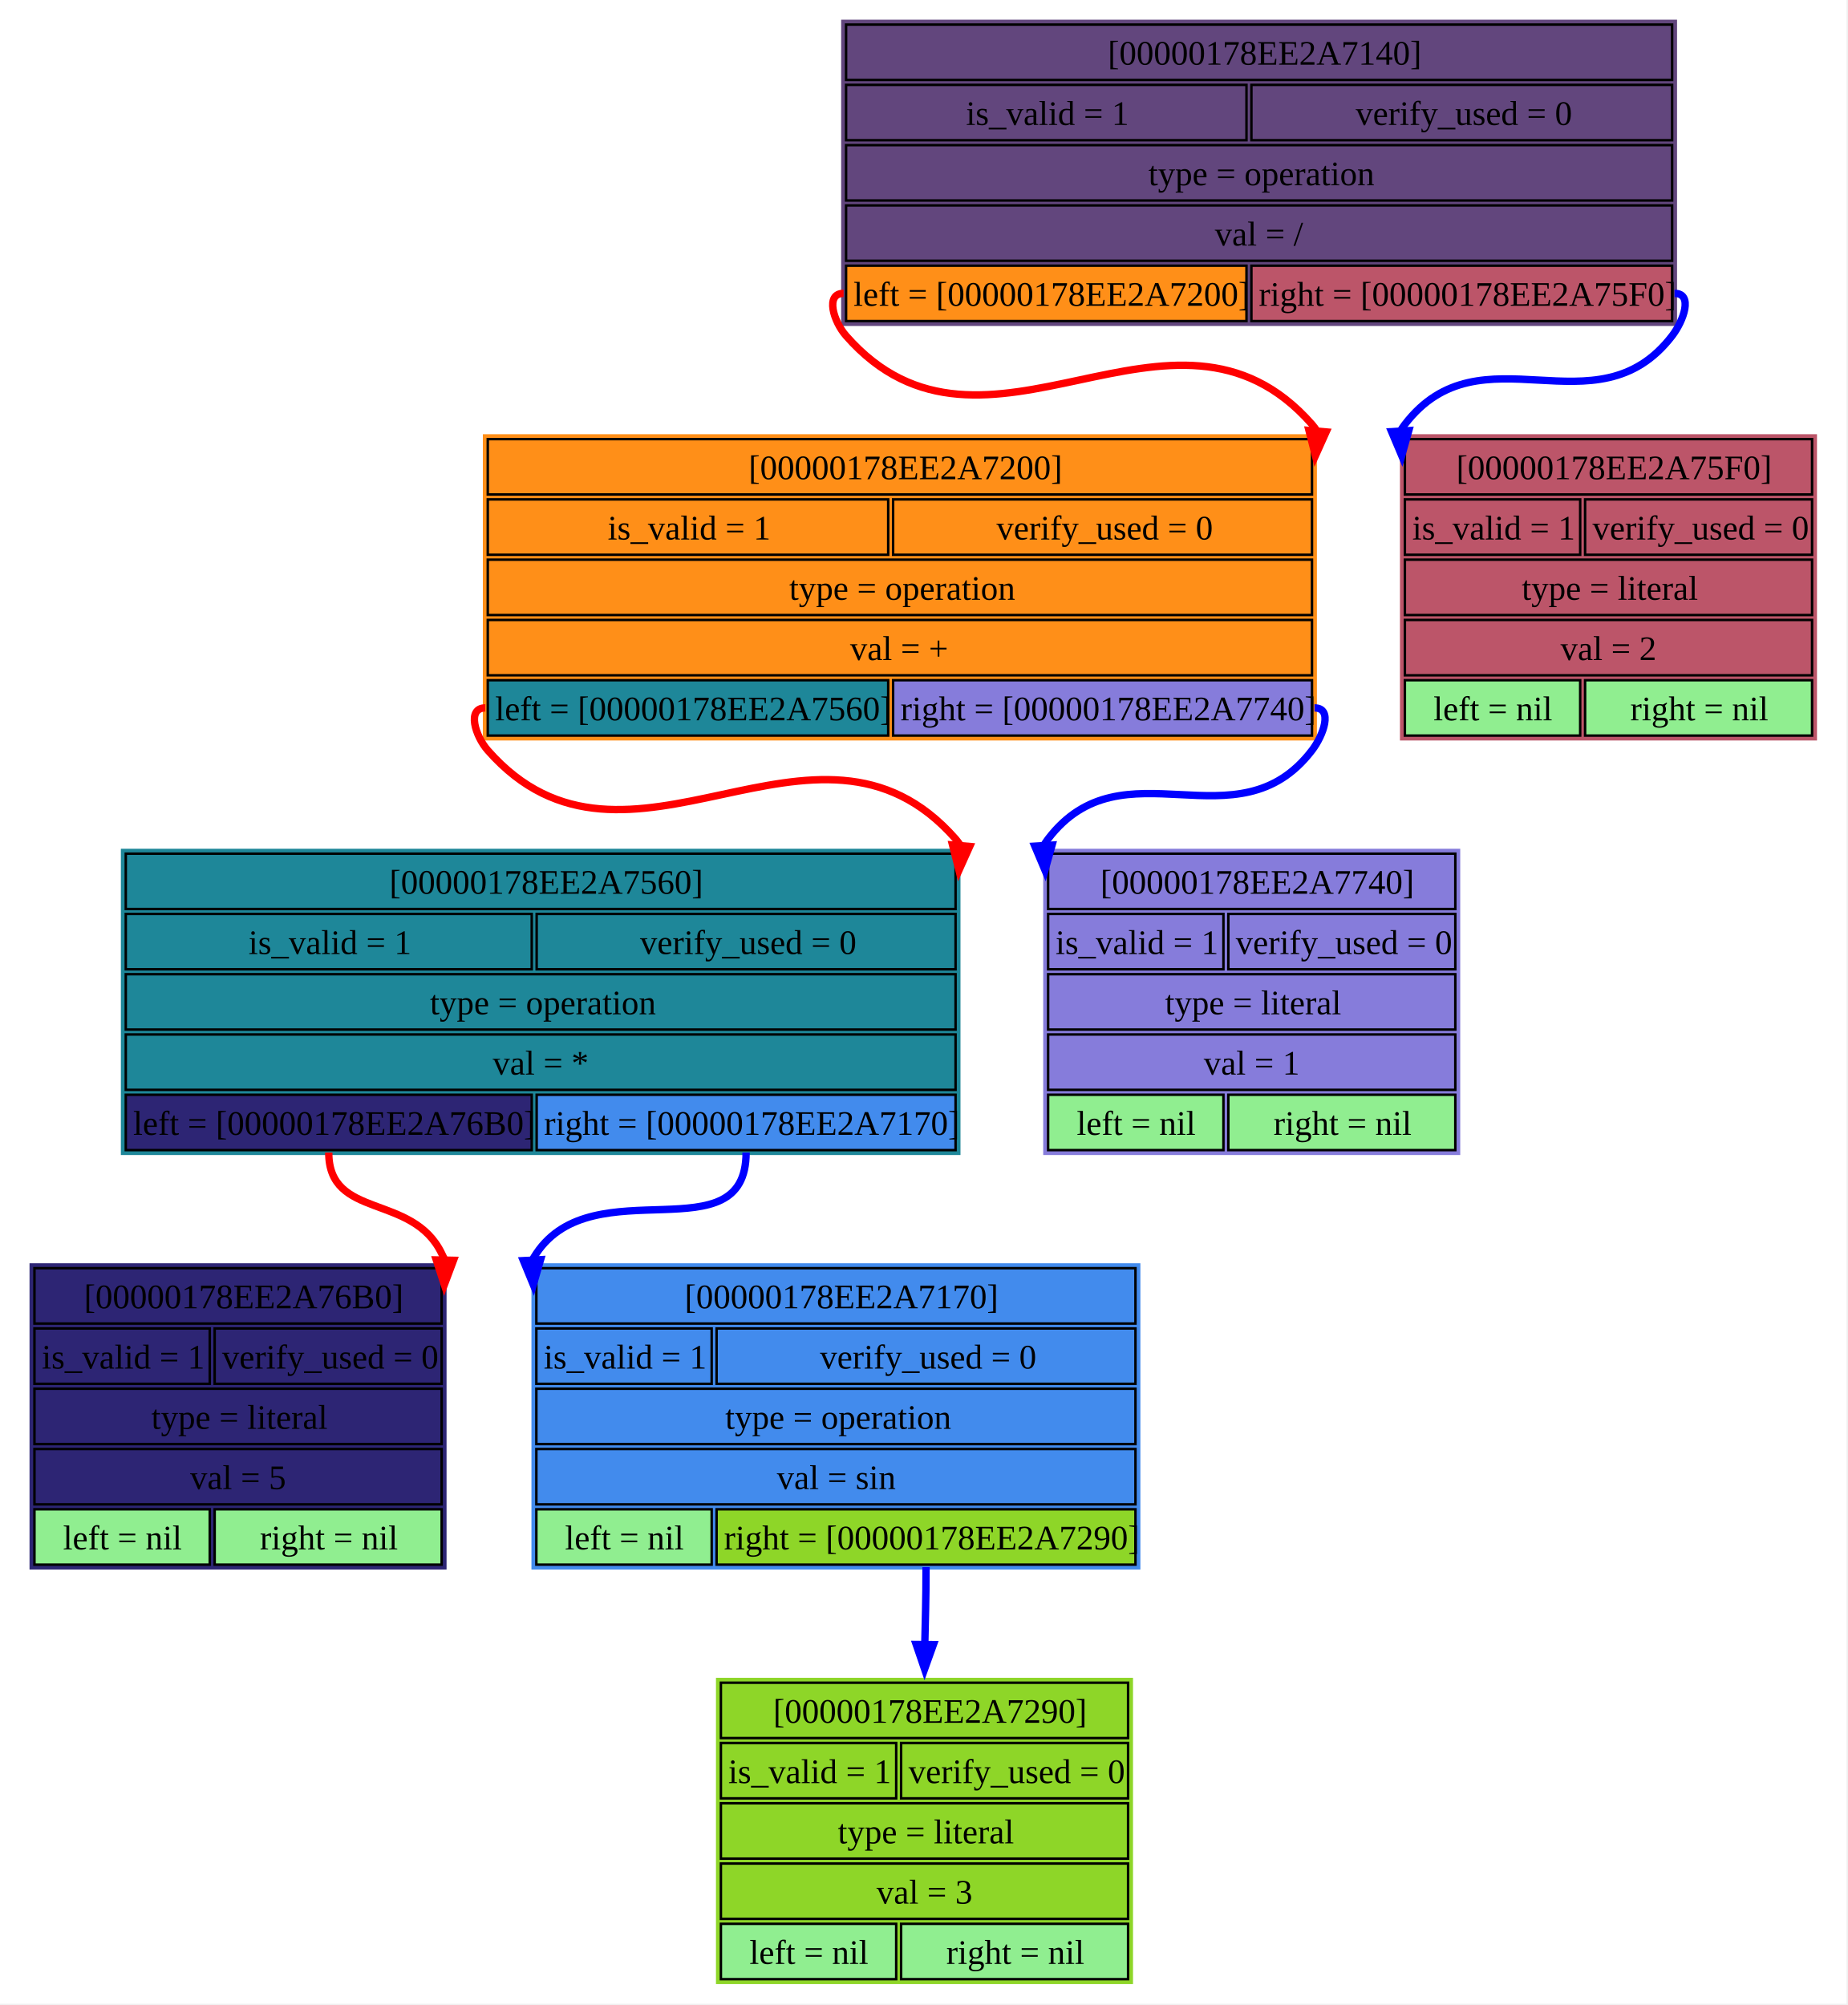
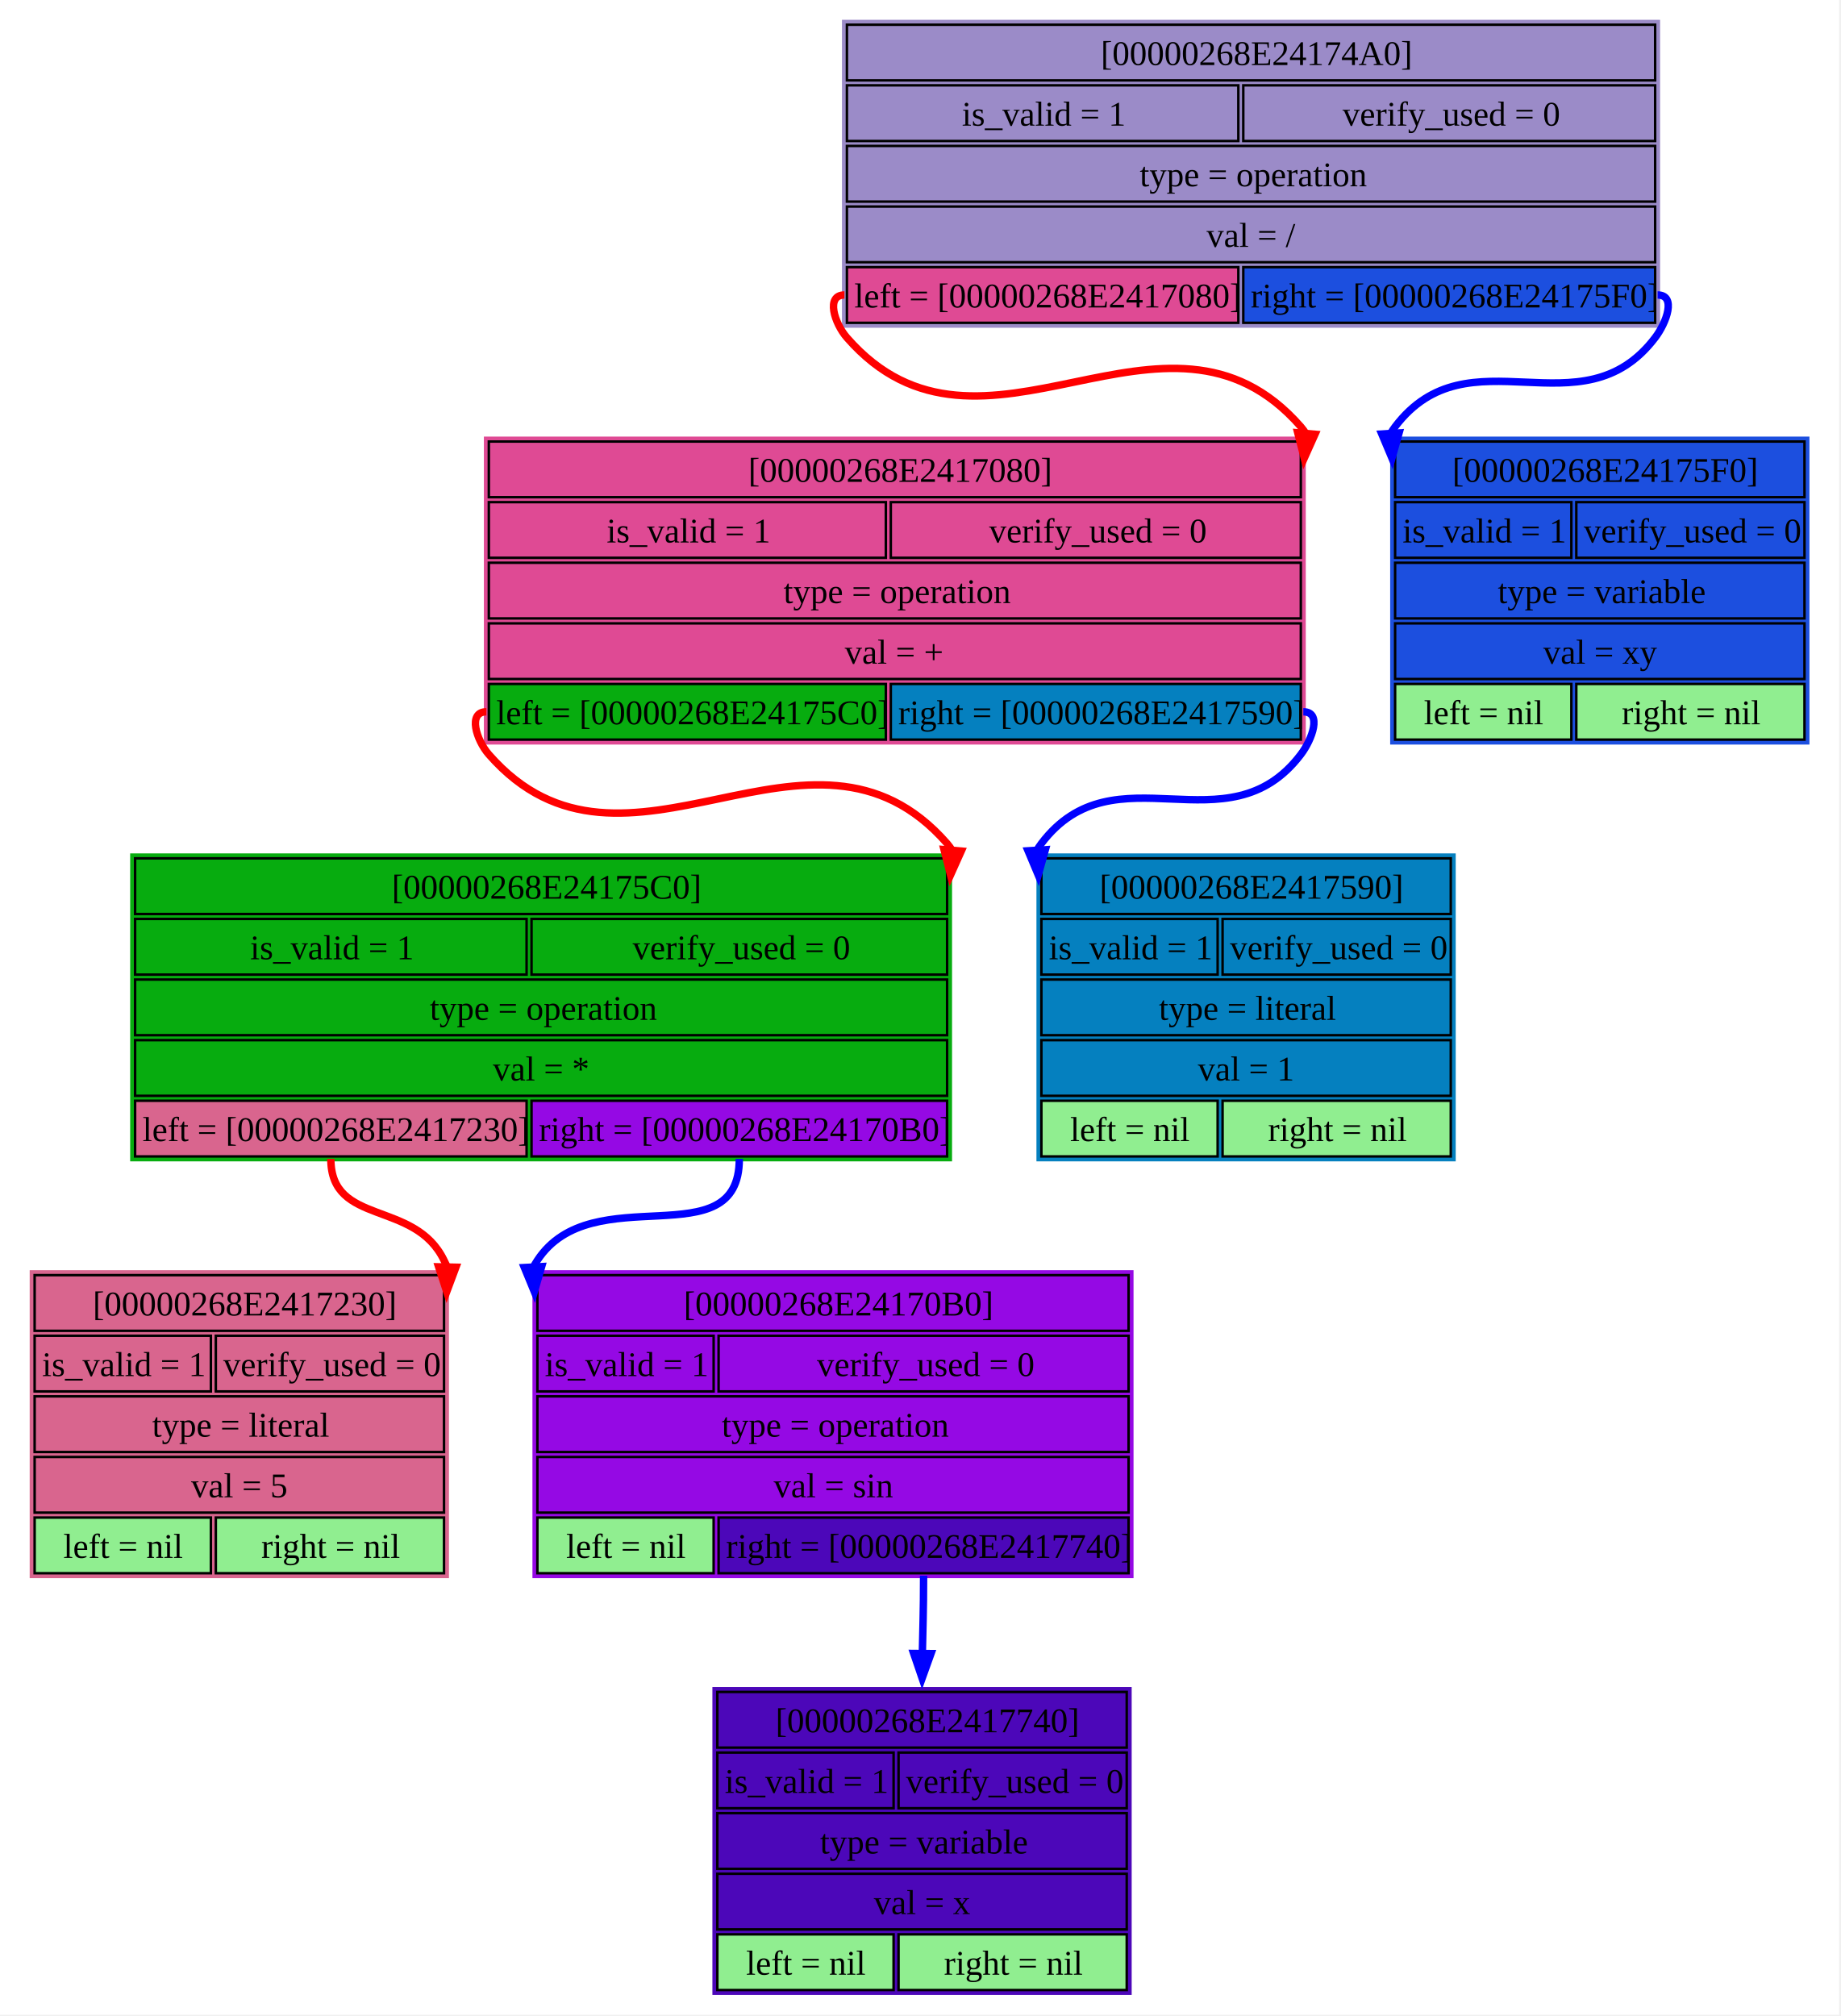
- <svg xmlns="http://www.w3.org/2000/svg" width="751pt" height="815pt" viewBox="0.00 0.00 751.00 815.00">
+ <svg xmlns="http://www.w3.org/2000/svg" width="744pt" height="815pt" viewBox="0.00 0.00 744.00 815.00">
  <g id="graph0" class="graph" transform="scale(1 1) rotate(0) translate(4 810.5)">
-     <polygon fill="white" stroke="none" points="-4,4 -4,-810.5 746.5,-810.5 746.5,4 -4,4" />
+     <polygon fill="white" stroke="none" points="-4,4 -4,-810.5 739.5,-810.5 739.5,4 -4,4" />
    <g id="node1" class="node">
-       <polygon fill="#62467d" stroke="none" points="337.88,-678 337.88,-802.5 677.62,-802.5 677.62,-678 337.88,-678" />
-       <polygon fill="none" stroke="black" points="339.88,-778 339.88,-800.5 675.62,-800.5 675.62,-778 339.88,-778" />
-       <text xml:space="preserve" text-anchor="start" x="446.25" y="-784.2" font-family="Times New Roman,serif" font-size="14.00">[00000178EE2A7140]</text>
-       <polygon fill="none" stroke="black" points="339.88,-753.5 339.88,-776 502.62,-776 502.62,-753.5 339.88,-753.5" />
-       <text xml:space="preserve" text-anchor="start" x="388.62" y="-759.7" font-family="Times New Roman,serif" font-size="14.00">is_valid = 1</text>
-       <polygon fill="none" stroke="black" points="504.62,-753.5 504.62,-776 675.62,-776 675.62,-753.5 504.62,-753.5" />
-       <text xml:space="preserve" text-anchor="start" x="547" y="-759.7" font-family="Times New Roman,serif" font-size="14.00">verify_used = 0</text>
-       <polygon fill="none" stroke="black" points="339.88,-729 339.88,-751.5 675.62,-751.5 675.62,-729 339.88,-729" />
-       <text xml:space="preserve" text-anchor="start" x="462.75" y="-735.2" font-family="Times New Roman,serif" font-size="14.00">type = operation</text>
-       <polygon fill="none" stroke="black" points="339.88,-704.5 339.88,-727 675.62,-727 675.62,-704.5 339.88,-704.5" />
-       <text xml:space="preserve" text-anchor="start" x="489.75" y="-710.7" font-family="Times New Roman,serif" font-size="14.00">val = /</text>
-       <polygon fill="#ff8f18" stroke="none" points="339.88,-680 339.88,-702.5 502.62,-702.5 502.62,-680 339.88,-680" />
-       <polygon fill="none" stroke="black" points="339.88,-680 339.88,-702.5 502.62,-702.5 502.62,-680 339.88,-680" />
-       <text xml:space="preserve" text-anchor="start" x="342.88" y="-686.2" font-family="Times New Roman,serif" font-size="14.00">left = [00000178EE2A7200]</text>
-       <polygon fill="#bc5569" stroke="none" points="504.62,-680 504.62,-702.5 675.62,-702.5 675.62,-680 504.62,-680" />
-       <polygon fill="none" stroke="black" points="504.62,-680 504.62,-702.5 675.62,-702.5 675.62,-680 504.62,-680" />
-       <text xml:space="preserve" text-anchor="start" x="507.62" y="-686.2" font-family="Times New Roman,serif" font-size="14.00">right = [00000178EE2A75F0]</text>
+       <polygon fill="#9b8bc8" stroke="none" points="336.38,-678 336.38,-802.5 667.12,-802.5 667.12,-678 336.38,-678" />
+       <polygon fill="none" stroke="black" points="338.38,-778 338.38,-800.5 665.12,-800.5 665.12,-778 338.38,-778" />
+       <text xml:space="preserve" text-anchor="start" x="441" y="-784.2" font-family="Times New Roman,serif" font-size="14.00">[00000268E24174A0]</text>
+       <polygon fill="none" stroke="black" points="338.38,-753.5 338.38,-776 496.62,-776 496.62,-753.5 338.38,-753.5" />
+       <text xml:space="preserve" text-anchor="start" x="384.88" y="-759.7" font-family="Times New Roman,serif" font-size="14.00">is_valid = 1</text>
+       <polygon fill="none" stroke="black" points="498.62,-753.5 498.62,-776 665.12,-776 665.12,-753.5 498.62,-753.5" />
+       <text xml:space="preserve" text-anchor="start" x="538.75" y="-759.7" font-family="Times New Roman,serif" font-size="14.00">verify_used = 0</text>
+       <polygon fill="none" stroke="black" points="338.38,-729 338.38,-751.5 665.12,-751.5 665.12,-729 338.38,-729" />
+       <text xml:space="preserve" text-anchor="start" x="456.75" y="-735.2" font-family="Times New Roman,serif" font-size="14.00">type = operation</text>
+       <polygon fill="none" stroke="black" points="338.38,-704.5 338.38,-727 665.12,-727 665.12,-704.5 338.38,-704.5" />
+       <text xml:space="preserve" text-anchor="start" x="483.75" y="-710.7" font-family="Times New Roman,serif" font-size="14.00">val = /</text>
+       <polygon fill="#df4a94" stroke="none" points="338.38,-680 338.38,-702.5 496.62,-702.5 496.62,-680 338.38,-680" />
+       <polygon fill="none" stroke="black" points="338.38,-680 338.38,-702.5 496.62,-702.5 496.62,-680 338.38,-680" />
+       <text xml:space="preserve" text-anchor="start" x="341.38" y="-686.2" font-family="Times New Roman,serif" font-size="14.00">left = [00000268E2417080]</text>
+       <polygon fill="#1c4fdf" stroke="none" points="498.62,-680 498.62,-702.5 665.12,-702.5 665.12,-680 498.62,-680" />
+       <polygon fill="none" stroke="black" points="498.62,-680 498.62,-702.5 665.12,-702.5 665.12,-680 498.62,-680" />
+       <text xml:space="preserve" text-anchor="start" x="501.62" y="-686.2" font-family="Times New Roman,serif" font-size="14.00">right = [00000268E24175F0]</text>
    </g>
    <g id="node2" class="node">
-       <polygon fill="#ff8f18" stroke="none" points="192.25,-509.5 192.25,-634 531.25,-634 531.25,-509.5 192.25,-509.5" />
-       <polygon fill="none" stroke="black" points="194.25,-609.5 194.25,-632 529.25,-632 529.25,-609.5 194.25,-609.5" />
-       <text xml:space="preserve" text-anchor="start" x="300.25" y="-615.7" font-family="Times New Roman,serif" font-size="14.00">[00000178EE2A7200]</text>
-       <polygon fill="none" stroke="black" points="194.25,-585 194.25,-607.5 357,-607.5 357,-585 194.25,-585" />
-       <text xml:space="preserve" text-anchor="start" x="243" y="-591.2" font-family="Times New Roman,serif" font-size="14.00">is_valid = 1</text>
-       <polygon fill="none" stroke="black" points="359,-585 359,-607.5 529.25,-607.5 529.25,-585 359,-585" />
-       <text xml:space="preserve" text-anchor="start" x="401" y="-591.2" font-family="Times New Roman,serif" font-size="14.00">verify_used = 0</text>
-       <polygon fill="none" stroke="black" points="194.25,-560.5 194.25,-583 529.25,-583 529.25,-560.5 194.25,-560.5" />
-       <text xml:space="preserve" text-anchor="start" x="316.75" y="-566.7" font-family="Times New Roman,serif" font-size="14.00">type = operation</text>
-       <polygon fill="none" stroke="black" points="194.25,-536 194.25,-558.5 529.25,-558.5 529.25,-536 194.25,-536" />
-       <text xml:space="preserve" text-anchor="start" x="341.5" y="-542.2" font-family="Times New Roman,serif" font-size="14.00">val = +</text>
-       <polygon fill="#1e8799" stroke="none" points="194.25,-511.5 194.25,-534 357,-534 357,-511.5 194.25,-511.5" />
-       <polygon fill="none" stroke="black" points="194.25,-511.5 194.25,-534 357,-534 357,-511.5 194.25,-511.5" />
-       <text xml:space="preserve" text-anchor="start" x="197.25" y="-517.7" font-family="Times New Roman,serif" font-size="14.00">left = [00000178EE2A7560]</text>
-       <polygon fill="#867cdb" stroke="none" points="359,-511.5 359,-534 529.25,-534 529.25,-511.5 359,-511.5" />
-       <polygon fill="none" stroke="black" points="359,-511.5 359,-534 529.25,-534 529.25,-511.5 359,-511.5" />
-       <text xml:space="preserve" text-anchor="start" x="362" y="-517.7" font-family="Times New Roman,serif" font-size="14.00">right = [00000178EE2A7740]</text>
+       <polygon fill="#df4a94" stroke="none" points="191.62,-509.5 191.62,-634 523.88,-634 523.88,-509.5 191.62,-509.5" />
+       <polygon fill="none" stroke="black" points="193.62,-609.5 193.62,-632 521.88,-632 521.88,-609.5 193.62,-609.5" />
+       <text xml:space="preserve" text-anchor="start" x="298.5" y="-615.7" font-family="Times New Roman,serif" font-size="14.00">[00000268E2417080]</text>
+       <polygon fill="none" stroke="black" points="193.62,-585 193.62,-607.5 354.12,-607.5 354.12,-585 193.62,-585" />
+       <text xml:space="preserve" text-anchor="start" x="241.25" y="-591.2" font-family="Times New Roman,serif" font-size="14.00">is_valid = 1</text>
+       <polygon fill="none" stroke="black" points="356.12,-585 356.12,-607.5 521.88,-607.5 521.88,-585 356.12,-585" />
+       <text xml:space="preserve" text-anchor="start" x="395.88" y="-591.2" font-family="Times New Roman,serif" font-size="14.00">verify_used = 0</text>
+       <polygon fill="none" stroke="black" points="193.62,-560.5 193.62,-583 521.88,-583 521.88,-560.5 193.62,-560.5" />
+       <text xml:space="preserve" text-anchor="start" x="312.75" y="-566.7" font-family="Times New Roman,serif" font-size="14.00">type = operation</text>
+       <polygon fill="none" stroke="black" points="193.62,-536 193.62,-558.5 521.88,-558.5 521.88,-536 193.62,-536" />
+       <text xml:space="preserve" text-anchor="start" x="337.5" y="-542.2" font-family="Times New Roman,serif" font-size="14.00">val = +</text>
+       <polygon fill="#07ac0f" stroke="none" points="193.62,-511.5 193.62,-534 354.12,-534 354.12,-511.5 193.62,-511.5" />
+       <polygon fill="none" stroke="black" points="193.62,-511.5 193.62,-534 354.12,-534 354.12,-511.5 193.62,-511.5" />
+       <text xml:space="preserve" text-anchor="start" x="196.62" y="-517.7" font-family="Times New Roman,serif" font-size="14.00">left = [00000268E24175C0]</text>
+       <polygon fill="#0580bf" stroke="none" points="356.12,-511.5 356.12,-534 521.88,-534 521.88,-511.5 356.12,-511.5" />
+       <polygon fill="none" stroke="black" points="356.12,-511.5 356.12,-534 521.88,-534 521.88,-511.5 356.12,-511.5" />
+       <text xml:space="preserve" text-anchor="start" x="359.12" y="-517.7" font-family="Times New Roman,serif" font-size="14.00">right = [00000268E2417590]</text>
    </g>
    <g id="edge1" class="edge">
-       <path fill="none" stroke="red" stroke-width="3" d="M338.88,-691.25C331.2,-691.25 334.81,-679.77 339.88,-674 396.39,-609.61 472.73,-702.39 529.25,-638 530.04,-637.1 530.8,-636.06 531.48,-634.94" />
-       <polygon fill="red" stroke="red" stroke-width="3" points="534.99,-634.93 530.64,-625.27 528.02,-635.54 534.99,-634.93" />
+       <path fill="none" stroke="red" stroke-width="3" d="M337.38,-691.25C329.7,-691.25 333.33,-679.79 338.38,-674 393.02,-611.38 467.23,-700.62 521.88,-638 522.66,-637.1 523.42,-636.05 524.1,-634.94" />
+       <polygon fill="red" stroke="red" stroke-width="3" points="527.61,-634.94 523.27,-625.27 520.64,-635.54 527.61,-634.94" />
    </g>
    <g id="node8" class="node">
-       <polygon fill="#bc5569" stroke="none" points="565,-509.5 565,-634 734.5,-634 734.5,-509.5 565,-509.5" />
-       <polygon fill="none" stroke="black" points="567,-609.5 567,-632 732.5,-632 732.5,-609.5 567,-609.5" />
-       <text xml:space="preserve" text-anchor="start" x="587.88" y="-615.7" font-family="Times New Roman,serif" font-size="14.00">[00000178EE2A75F0]</text>
-       <polygon fill="none" stroke="black" points="567,-585 567,-607.5 638.25,-607.5 638.25,-585 567,-585" />
-       <text xml:space="preserve" text-anchor="start" x="570" y="-591.2" font-family="Times New Roman,serif" font-size="14.00">is_valid = 1</text>
-       <polygon fill="none" stroke="black" points="640.25,-585 640.25,-607.5 732.5,-607.5 732.5,-585 640.25,-585" />
-       <text xml:space="preserve" text-anchor="start" x="643.25" y="-591.2" font-family="Times New Roman,serif" font-size="14.00">verify_used = 0</text>
-       <polygon fill="none" stroke="black" points="567,-560.5 567,-583 732.5,-583 732.5,-560.5 567,-560.5" />
-       <text xml:space="preserve" text-anchor="start" x="614.5" y="-566.7" font-family="Times New Roman,serif" font-size="14.00">type = literal</text>
-       <polygon fill="none" stroke="black" points="567,-536 567,-558.5 732.5,-558.5 732.5,-536 567,-536" />
-       <text xml:space="preserve" text-anchor="start" x="630.25" y="-542.2" font-family="Times New Roman,serif" font-size="14.00">val = 2</text>
-       <polygon fill="lightgreen" stroke="none" points="567,-511.5 567,-534 638.25,-534 638.25,-511.5 567,-511.5" />
-       <polygon fill="none" stroke="black" points="567,-511.5 567,-534 638.25,-534 638.25,-511.5 567,-511.5" />
-       <text xml:space="preserve" text-anchor="start" x="578.62" y="-517.7" font-family="Times New Roman,serif" font-size="14.00">left = nil</text>
-       <polygon fill="lightgreen" stroke="none" points="640.25,-511.5 640.25,-534 732.5,-534 732.5,-511.5 640.25,-511.5" />
-       <polygon fill="none" stroke="black" points="640.25,-511.5 640.25,-534 732.5,-534 732.5,-511.5 640.25,-511.5" />
-       <text xml:space="preserve" text-anchor="start" x="658.62" y="-517.7" font-family="Times New Roman,serif" font-size="14.00">right = nil</text>
+       <polygon fill="#1c4fdf" stroke="none" points="558,-509.5 558,-634 727.5,-634 727.5,-509.5 558,-509.5" />
+       <polygon fill="none" stroke="black" points="560,-609.5 560,-632 725.5,-632 725.5,-609.5 560,-609.5" />
+       <text xml:space="preserve" text-anchor="start" x="583.12" y="-615.7" font-family="Times New Roman,serif" font-size="14.00">[00000268E24175F0]</text>
+       <polygon fill="none" stroke="black" points="560,-585 560,-607.5 631.25,-607.5 631.25,-585 560,-585" />
+       <text xml:space="preserve" text-anchor="start" x="563" y="-591.2" font-family="Times New Roman,serif" font-size="14.00">is_valid = 1</text>
+       <polygon fill="none" stroke="black" points="633.25,-585 633.25,-607.5 725.5,-607.5 725.5,-585 633.25,-585" />
+       <text xml:space="preserve" text-anchor="start" x="636.25" y="-591.2" font-family="Times New Roman,serif" font-size="14.00">verify_used = 0</text>
+       <polygon fill="none" stroke="black" points="560,-560.5 560,-583 725.5,-583 725.5,-560.5 560,-560.5" />
+       <text xml:space="preserve" text-anchor="start" x="601.5" y="-566.7" font-family="Times New Roman,serif" font-size="14.00">type = variable</text>
+       <polygon fill="none" stroke="black" points="560,-536 560,-558.5 725.5,-558.5 725.5,-536 560,-536" />
+       <text xml:space="preserve" text-anchor="start" x="619.88" y="-542.2" font-family="Times New Roman,serif" font-size="14.00">val = xy</text>
+       <polygon fill="lightgreen" stroke="none" points="560,-511.5 560,-534 631.25,-534 631.25,-511.5 560,-511.5" />
+       <polygon fill="none" stroke="black" points="560,-511.5 560,-534 631.25,-534 631.25,-511.5 560,-511.5" />
+       <text xml:space="preserve" text-anchor="start" x="571.62" y="-517.7" font-family="Times New Roman,serif" font-size="14.00">left = nil</text>
+       <polygon fill="lightgreen" stroke="none" points="633.25,-511.5 633.25,-534 725.5,-534 725.5,-511.5 633.25,-511.5" />
+       <polygon fill="none" stroke="black" points="633.25,-511.5 633.25,-534 725.5,-534 725.5,-511.5 633.25,-511.5" />
+       <text xml:space="preserve" text-anchor="start" x="651.62" y="-517.7" font-family="Times New Roman,serif" font-size="14.00">right = nil</text>
    </g>
    <g id="edge7" class="edge">
-       <path fill="none" stroke="blue" stroke-width="3" d="M676.62,-691.25C684.3,-691.25 680.3,-680.09 675.62,-674 644.67,-633.65 597.96,-678.35 567,-638 566.34,-637.14 565.7,-636.19 565.1,-635.17" />
-       <polygon fill="blue" stroke="blue" stroke-width="3" points="568.59,-635.48 565.72,-625.28 561.6,-635.04 568.59,-635.48" />
+       <path fill="none" stroke="blue" stroke-width="3" d="M666.12,-691.25C673.8,-691.25 669.77,-680.12 665.12,-674 635.26,-634.67 589.86,-677.33 560,-638 559.35,-637.14 558.71,-636.18 558.11,-635.17" />
+       <polygon fill="blue" stroke="blue" stroke-width="3" points="561.6,-635.48 558.72,-625.28 554.61,-635.05 561.6,-635.48" />
    </g>
    <g id="node3" class="node">
-       <polygon fill="#1e8799" stroke="none" points="45.12,-341 45.12,-465.5 386.38,-465.5 386.38,-341 45.12,-341" />
-       <polygon fill="none" stroke="black" points="47.12,-441 47.12,-463.5 384.38,-463.5 384.38,-441 47.12,-441" />
-       <text xml:space="preserve" text-anchor="start" x="154.25" y="-447.2" font-family="Times New Roman,serif" font-size="14.00">[00000178EE2A7560]</text>
-       <polygon fill="none" stroke="black" points="47.12,-416.5 47.12,-439 212.12,-439 212.12,-416.5 47.12,-416.5" />
-       <text xml:space="preserve" text-anchor="start" x="97" y="-422.7" font-family="Times New Roman,serif" font-size="14.00">is_valid = 1</text>
-       <polygon fill="none" stroke="black" points="214.12,-416.5 214.12,-439 384.38,-439 384.38,-416.5 214.12,-416.5" />
-       <text xml:space="preserve" text-anchor="start" x="256.12" y="-422.7" font-family="Times New Roman,serif" font-size="14.00">verify_used = 0</text>
-       <polygon fill="none" stroke="black" points="47.12,-392 47.12,-414.5 384.38,-414.5 384.38,-392 47.12,-392" />
-       <text xml:space="preserve" text-anchor="start" x="170.75" y="-398.2" font-family="Times New Roman,serif" font-size="14.00">type = operation</text>
-       <polygon fill="none" stroke="black" points="47.12,-367.5 47.12,-390 384.38,-390 384.38,-367.5 47.12,-367.5" />
-       <text xml:space="preserve" text-anchor="start" x="196.25" y="-373.7" font-family="Times New Roman,serif" font-size="14.00">val = *</text>
-       <polygon fill="#2d2574" stroke="none" points="47.12,-343 47.12,-365.5 212.12,-365.5 212.12,-343 47.12,-343" />
-       <polygon fill="none" stroke="black" points="47.12,-343 47.12,-365.5 212.12,-365.5 212.12,-343 47.12,-343" />
-       <text xml:space="preserve" text-anchor="start" x="50.12" y="-349.2" font-family="Times New Roman,serif" font-size="14.00">left = [00000178EE2A76B0]</text>
-       <polygon fill="#428bed" stroke="none" points="214.12,-343 214.12,-365.5 384.38,-365.5 384.38,-343 214.12,-343" />
-       <polygon fill="none" stroke="black" points="214.12,-343 214.12,-365.5 384.38,-365.5 384.38,-343 214.12,-343" />
-       <text xml:space="preserve" text-anchor="start" x="217.12" y="-349.2" font-family="Times New Roman,serif" font-size="14.00">right = [00000178EE2A7170]</text>
+       <polygon fill="#07ac0f" stroke="none" points="48.62,-341 48.62,-465.5 380.88,-465.5 380.88,-341 48.62,-341" />
+       <polygon fill="none" stroke="black" points="50.62,-441 50.62,-463.5 378.88,-463.5 378.88,-441 50.62,-441" />
+       <text xml:space="preserve" text-anchor="start" x="154.38" y="-447.2" font-family="Times New Roman,serif" font-size="14.00">[00000268E24175C0]</text>
+       <polygon fill="none" stroke="black" points="50.62,-416.5 50.62,-439 208.88,-439 208.88,-416.5 50.62,-416.5" />
+       <text xml:space="preserve" text-anchor="start" x="97.12" y="-422.7" font-family="Times New Roman,serif" font-size="14.00">is_valid = 1</text>
+       <polygon fill="none" stroke="black" points="210.88,-416.5 210.88,-439 378.88,-439 378.88,-416.5 210.88,-416.5" />
+       <text xml:space="preserve" text-anchor="start" x="251.75" y="-422.7" font-family="Times New Roman,serif" font-size="14.00">verify_used = 0</text>
+       <polygon fill="none" stroke="black" points="50.62,-392 50.62,-414.5 378.88,-414.5 378.88,-392 50.62,-392" />
+       <text xml:space="preserve" text-anchor="start" x="169.75" y="-398.2" font-family="Times New Roman,serif" font-size="14.00">type = operation</text>
+       <polygon fill="none" stroke="black" points="50.62,-367.5 50.62,-390 378.88,-390 378.88,-367.5 50.62,-367.5" />
+       <text xml:space="preserve" text-anchor="start" x="195.25" y="-373.7" font-family="Times New Roman,serif" font-size="14.00">val = *</text>
+       <polygon fill="#d9658e" stroke="none" points="50.62,-343 50.62,-365.5 208.88,-365.5 208.88,-343 50.62,-343" />
+       <polygon fill="none" stroke="black" points="50.62,-343 50.62,-365.5 208.88,-365.5 208.88,-343 50.62,-343" />
+       <text xml:space="preserve" text-anchor="start" x="53.62" y="-349.2" font-family="Times New Roman,serif" font-size="14.00">left = [00000268E2417230]</text>
+       <polygon fill="#9509e4" stroke="none" points="210.88,-343 210.88,-365.5 378.88,-365.5 378.88,-343 210.88,-343" />
+       <polygon fill="none" stroke="black" points="210.88,-343 210.88,-365.5 378.88,-365.5 378.88,-343 210.88,-343" />
+       <text xml:space="preserve" text-anchor="start" x="213.88" y="-349.2" font-family="Times New Roman,serif" font-size="14.00">right = [00000268E24170B0]</text>
    </g>
    <g id="edge2" class="edge">
-       <path fill="none" stroke="red" stroke-width="3" d="M193.25,-522.75C185.57,-522.75 189.18,-511.27 194.25,-505.5 251.01,-440.89 327.62,-534.11 384.38,-469.5 385.17,-468.6 385.92,-467.56 386.61,-466.44" />
-       <polygon fill="red" stroke="red" stroke-width="3" points="390.12,-466.43 385.77,-456.77 383.15,-467.04 390.12,-466.43" />
+       <path fill="none" stroke="red" stroke-width="3" d="M192.62,-522.75C184.95,-522.75 188.57,-511.28 193.62,-505.5 248.83,-442.35 323.67,-532.65 378.88,-469.5 379.66,-468.6 380.42,-467.55 381.1,-466.44" />
+       <polygon fill="red" stroke="red" stroke-width="3" points="384.61,-466.44 380.27,-456.77 377.64,-467.04 384.61,-466.44" />
    </g>
    <g id="node7" class="node">
-       <polygon fill="#867cdb" stroke="none" points="420,-341 420,-465.5 589.5,-465.5 589.5,-341 420,-341" />
-       <polygon fill="none" stroke="black" points="422,-441 422,-463.5 587.5,-463.5 587.5,-441 422,-441" />
-       <text xml:space="preserve" text-anchor="start" x="443.25" y="-447.2" font-family="Times New Roman,serif" font-size="14.00">[00000178EE2A7740]</text>
-       <polygon fill="none" stroke="black" points="422,-416.5 422,-439 493.25,-439 493.25,-416.5 422,-416.5" />
-       <text xml:space="preserve" text-anchor="start" x="425" y="-422.7" font-family="Times New Roman,serif" font-size="14.00">is_valid = 1</text>
-       <polygon fill="none" stroke="black" points="495.25,-416.5 495.25,-439 587.5,-439 587.5,-416.5 495.25,-416.5" />
-       <text xml:space="preserve" text-anchor="start" x="498.25" y="-422.7" font-family="Times New Roman,serif" font-size="14.00">verify_used = 0</text>
-       <polygon fill="none" stroke="black" points="422,-392 422,-414.5 587.5,-414.5 587.5,-392 422,-392" />
-       <text xml:space="preserve" text-anchor="start" x="469.5" y="-398.2" font-family="Times New Roman,serif" font-size="14.00">type = literal</text>
-       <polygon fill="none" stroke="black" points="422,-367.5 422,-390 587.5,-390 587.5,-367.5 422,-367.5" />
-       <text xml:space="preserve" text-anchor="start" x="485.25" y="-373.7" font-family="Times New Roman,serif" font-size="14.00">val = 1</text>
-       <polygon fill="lightgreen" stroke="none" points="422,-343 422,-365.5 493.25,-365.5 493.25,-343 422,-343" />
-       <polygon fill="none" stroke="black" points="422,-343 422,-365.5 493.25,-365.5 493.25,-343 422,-343" />
-       <text xml:space="preserve" text-anchor="start" x="433.62" y="-349.2" font-family="Times New Roman,serif" font-size="14.00">left = nil</text>
-       <polygon fill="lightgreen" stroke="none" points="495.25,-343 495.25,-365.5 587.5,-365.5 587.5,-343 495.25,-343" />
-       <polygon fill="none" stroke="black" points="495.25,-343 495.25,-365.5 587.5,-365.5 587.5,-343 495.25,-343" />
-       <text xml:space="preserve" text-anchor="start" x="513.62" y="-349.2" font-family="Times New Roman,serif" font-size="14.00">right = nil</text>
+       <polygon fill="#0580bf" stroke="none" points="415,-341 415,-465.5 584.5,-465.5 584.5,-341 415,-341" />
+       <polygon fill="none" stroke="black" points="417,-441 417,-463.5 582.5,-463.5 582.5,-441 417,-441" />
+       <text xml:space="preserve" text-anchor="start" x="440.5" y="-447.2" font-family="Times New Roman,serif" font-size="14.00">[00000268E2417590]</text>
+       <polygon fill="none" stroke="black" points="417,-416.5 417,-439 488.25,-439 488.25,-416.5 417,-416.5" />
+       <text xml:space="preserve" text-anchor="start" x="420" y="-422.7" font-family="Times New Roman,serif" font-size="14.00">is_valid = 1</text>
+       <polygon fill="none" stroke="black" points="490.25,-416.5 490.25,-439 582.5,-439 582.5,-416.5 490.25,-416.5" />
+       <text xml:space="preserve" text-anchor="start" x="493.25" y="-422.7" font-family="Times New Roman,serif" font-size="14.00">verify_used = 0</text>
+       <polygon fill="none" stroke="black" points="417,-392 417,-414.5 582.5,-414.5 582.5,-392 417,-392" />
+       <text xml:space="preserve" text-anchor="start" x="464.5" y="-398.2" font-family="Times New Roman,serif" font-size="14.00">type = literal</text>
+       <polygon fill="none" stroke="black" points="417,-367.5 417,-390 582.5,-390 582.5,-367.5 417,-367.5" />
+       <text xml:space="preserve" text-anchor="start" x="480.25" y="-373.7" font-family="Times New Roman,serif" font-size="14.00">val = 1</text>
+       <polygon fill="lightgreen" stroke="none" points="417,-343 417,-365.5 488.25,-365.5 488.25,-343 417,-343" />
+       <polygon fill="none" stroke="black" points="417,-343 417,-365.5 488.25,-365.5 488.25,-343 417,-343" />
+       <text xml:space="preserve" text-anchor="start" x="428.62" y="-349.2" font-family="Times New Roman,serif" font-size="14.00">left = nil</text>
+       <polygon fill="lightgreen" stroke="none" points="490.25,-343 490.25,-365.5 582.5,-365.5 582.5,-343 490.25,-343" />
+       <polygon fill="none" stroke="black" points="490.25,-343 490.25,-365.5 582.5,-365.5 582.5,-343 490.25,-343" />
+       <text xml:space="preserve" text-anchor="start" x="508.62" y="-349.2" font-family="Times New Roman,serif" font-size="14.00">right = nil</text>
    </g>
    <g id="edge6" class="edge">
-       <path fill="none" stroke="blue" stroke-width="3" d="M530.25,-522.75C537.93,-522.75 533.91,-511.6 529.25,-505.5 498.72,-465.55 452.53,-509.45 422,-469.5 421.34,-468.64 420.7,-467.68 420.1,-466.67" />
-       <polygon fill="blue" stroke="blue" stroke-width="3" points="423.59,-466.98 420.72,-456.78 416.6,-466.55 423.59,-466.98" />
+       <path fill="none" stroke="blue" stroke-width="3" d="M522.88,-522.75C530.55,-522.75 526.52,-511.62 521.88,-505.5 492.09,-466.24 446.79,-508.76 417,-469.5 416.35,-468.64 415.71,-467.68 415.11,-466.67" />
+       <polygon fill="blue" stroke="blue" stroke-width="3" points="418.6,-466.98 415.72,-456.78 411.61,-466.55 418.6,-466.98" />
    </g>
    <g id="node4" class="node">
-       <polygon fill="#2d2574" stroke="none" points="8,-172.5 8,-297 177.5,-297 177.5,-172.5 8,-172.5" />
+       <polygon fill="#d9658e" stroke="none" points="8,-172.5 8,-297 177.5,-297 177.5,-172.5 8,-172.5" />
      <polygon fill="none" stroke="black" points="10,-272.5 10,-295 175.5,-295 175.5,-272.5 10,-272.5" />
-       <text xml:space="preserve" text-anchor="start" x="30.12" y="-278.7" font-family="Times New Roman,serif" font-size="14.00">[00000178EE2A76B0]</text>
+       <text xml:space="preserve" text-anchor="start" x="33.5" y="-278.7" font-family="Times New Roman,serif" font-size="14.00">[00000268E2417230]</text>
      <polygon fill="none" stroke="black" points="10,-248 10,-270.5 81.25,-270.5 81.25,-248 10,-248" />
      <text xml:space="preserve" text-anchor="start" x="13" y="-254.2" font-family="Times New Roman,serif" font-size="14.00">is_valid = 1</text>
      <polygon fill="none" stroke="black" points="83.25,-248 83.25,-270.5 175.5,-270.5 175.5,-248 83.25,-248" />
      <text xml:space="preserve" text-anchor="start" x="86.25" y="-254.2" font-family="Times New Roman,serif" font-size="14.00">verify_used = 0</text>
      <polygon fill="none" stroke="black" points="10,-223.5 10,-246 175.5,-246 175.5,-223.5 10,-223.5" />
      <text xml:space="preserve" text-anchor="start" x="57.5" y="-229.7" font-family="Times New Roman,serif" font-size="14.00">type = literal</text>
      <polygon fill="none" stroke="black" points="10,-199 10,-221.5 175.5,-221.5 175.5,-199 10,-199" />
      <text xml:space="preserve" text-anchor="start" x="73.25" y="-205.2" font-family="Times New Roman,serif" font-size="14.00">val = 5</text>
      <polygon fill="lightgreen" stroke="none" points="10,-174.5 10,-197 81.25,-197 81.25,-174.5 10,-174.5" />
      <polygon fill="none" stroke="black" points="10,-174.5 10,-197 81.25,-197 81.25,-174.5 10,-174.5" />
      <text xml:space="preserve" text-anchor="start" x="21.62" y="-180.7" font-family="Times New Roman,serif" font-size="14.00">left = nil</text>
      <polygon fill="lightgreen" stroke="none" points="83.25,-174.5 83.25,-197 175.5,-197 175.5,-174.5 83.25,-174.5" />
      <polygon fill="none" stroke="black" points="83.25,-174.5 83.25,-197 175.5,-197 175.5,-174.5 83.25,-174.5" />
      <text xml:space="preserve" text-anchor="start" x="101.62" y="-180.7" font-family="Times New Roman,serif" font-size="14.00">right = nil</text>
    </g>
    <g id="edge3" class="edge">
-       <path fill="none" stroke="red" stroke-width="3" d="M129.62,-342C129.62,-314.65 163.61,-325.63 175.5,-301 175.92,-300.14 176.37,-299.22 176.82,-298.27" />
-       <polygon fill="red" stroke="red" stroke-width="3" points="180.32,-298.21 176.6,-288.29 173.32,-298.36 180.32,-298.21" />
+       <path fill="none" stroke="red" stroke-width="3" d="M129.75,-342C129.75,-314.7 163.65,-325.6 175.5,-301 175.92,-300.14 176.36,-299.22 176.82,-298.27" />
+       <polygon fill="red" stroke="red" stroke-width="3" points="180.31,-298.21 176.6,-288.29 173.32,-298.36 180.31,-298.21" />
    </g>
    <g id="node5" class="node">
-       <polygon fill="#428bed" stroke="none" points="212,-172.5 212,-297 459.5,-297 459.5,-172.5 212,-172.5" />
-       <polygon fill="none" stroke="black" points="214,-272.5 214,-295 457.5,-295 457.5,-272.5 214,-272.5" />
-       <text xml:space="preserve" text-anchor="start" x="274.25" y="-278.7" font-family="Times New Roman,serif" font-size="14.00">[00000178EE2A7170]</text>
-       <polygon fill="none" stroke="black" points="214,-248 214,-270.5 285.25,-270.5 285.25,-248 214,-248" />
-       <text xml:space="preserve" text-anchor="start" x="217" y="-254.2" font-family="Times New Roman,serif" font-size="14.00">is_valid = 1</text>
-       <polygon fill="none" stroke="black" points="287.25,-248 287.25,-270.5 457.5,-270.5 457.5,-248 287.25,-248" />
-       <text xml:space="preserve" text-anchor="start" x="329.25" y="-254.2" font-family="Times New Roman,serif" font-size="14.00">verify_used = 0</text>
-       <polygon fill="none" stroke="black" points="214,-223.5 214,-246 457.5,-246 457.5,-223.5 214,-223.5" />
-       <text xml:space="preserve" text-anchor="start" x="290.75" y="-229.7" font-family="Times New Roman,serif" font-size="14.00">type = operation</text>
-       <polygon fill="none" stroke="black" points="214,-199 214,-221.5 457.5,-221.5 457.5,-199 214,-199" />
-       <text xml:space="preserve" text-anchor="start" x="311.75" y="-205.2" font-family="Times New Roman,serif" font-size="14.00">val = sin</text>
-       <polygon fill="lightgreen" stroke="none" points="214,-174.5 214,-197 285.25,-197 285.25,-174.5 214,-174.5" />
-       <polygon fill="none" stroke="black" points="214,-174.5 214,-197 285.25,-197 285.25,-174.5 214,-174.5" />
-       <text xml:space="preserve" text-anchor="start" x="225.62" y="-180.7" font-family="Times New Roman,serif" font-size="14.00">left = nil</text>
-       <polygon fill="#8ed628" stroke="none" points="287.25,-174.5 287.25,-197 457.5,-197 457.5,-174.5 287.25,-174.5" />
-       <polygon fill="none" stroke="black" points="287.25,-174.5 287.25,-197 457.5,-197 457.5,-174.5 287.25,-174.5" />
-       <text xml:space="preserve" text-anchor="start" x="290.25" y="-180.7" font-family="Times New Roman,serif" font-size="14.00">right = [00000178EE2A7290]</text>
+       <polygon fill="#9509e4" stroke="none" points="211.25,-172.5 211.25,-297 454.25,-297 454.25,-172.5 211.25,-172.5" />
+       <polygon fill="none" stroke="black" points="213.25,-272.5 213.25,-295 452.25,-295 452.25,-272.5 213.25,-272.5" />
+       <text xml:space="preserve" text-anchor="start" x="272.38" y="-278.7" font-family="Times New Roman,serif" font-size="14.00">[00000268E24170B0]</text>
+       <polygon fill="none" stroke="black" points="213.25,-248 213.25,-270.5 284.5,-270.5 284.5,-248 213.25,-248" />
+       <text xml:space="preserve" text-anchor="start" x="216.25" y="-254.2" font-family="Times New Roman,serif" font-size="14.00">is_valid = 1</text>
+       <polygon fill="none" stroke="black" points="286.5,-248 286.5,-270.5 452.25,-270.5 452.25,-248 286.5,-248" />
+       <text xml:space="preserve" text-anchor="start" x="326.25" y="-254.2" font-family="Times New Roman,serif" font-size="14.00">verify_used = 0</text>
+       <polygon fill="none" stroke="black" points="213.25,-223.5 213.25,-246 452.25,-246 452.25,-223.5 213.25,-223.5" />
+       <text xml:space="preserve" text-anchor="start" x="287.75" y="-229.7" font-family="Times New Roman,serif" font-size="14.00">type = operation</text>
+       <polygon fill="none" stroke="black" points="213.25,-199 213.25,-221.5 452.25,-221.5 452.25,-199 213.25,-199" />
+       <text xml:space="preserve" text-anchor="start" x="308.75" y="-205.2" font-family="Times New Roman,serif" font-size="14.00">val = sin</text>
+       <polygon fill="lightgreen" stroke="none" points="213.25,-174.5 213.25,-197 284.5,-197 284.5,-174.5 213.25,-174.5" />
+       <polygon fill="none" stroke="black" points="213.25,-174.5 213.25,-197 284.5,-197 284.5,-174.5 213.25,-174.5" />
+       <text xml:space="preserve" text-anchor="start" x="224.88" y="-180.7" font-family="Times New Roman,serif" font-size="14.00">left = nil</text>
+       <polygon fill="#4c07b9" stroke="none" points="286.5,-174.5 286.5,-197 452.25,-197 452.25,-174.5 286.5,-174.5" />
+       <polygon fill="none" stroke="black" points="286.5,-174.5 286.5,-197 452.25,-197 452.25,-174.5 286.5,-174.5" />
+       <text xml:space="preserve" text-anchor="start" x="289.5" y="-180.7" font-family="Times New Roman,serif" font-size="14.00">right = [00000268E2417740]</text>
    </g>
    <g id="edge4" class="edge">
-       <path fill="none" stroke="blue" stroke-width="3" d="M299.25,-342C299.25,-299.96 237.4,-335.93 214,-301 213.4,-300.1 212.8,-299.12 212.22,-298.08" />
-       <polygon fill="blue" stroke="blue" stroke-width="3" points="215.71,-298.46 212.75,-288.28 208.72,-298.08 215.71,-298.46" />
+       <path fill="none" stroke="blue" stroke-width="3" d="M294.88,-342C294.88,-301.4 235.55,-334.92 213.25,-301 212.66,-300.1 212.06,-299.11 211.49,-298.07" />
+       <polygon fill="blue" stroke="blue" stroke-width="3" points="214.97,-298.46 212.01,-288.28 207.98,-298.08 214.97,-298.46" />
    </g>
    <g id="node6" class="node">
-       <polygon fill="#8ed628" stroke="none" points="287,-4 287,-128.5 456.5,-128.5 456.5,-4 287,-4" />
-       <polygon fill="none" stroke="black" points="289,-104 289,-126.5 454.5,-126.5 454.5,-104 289,-104" />
-       <text xml:space="preserve" text-anchor="start" x="310.25" y="-110.2" font-family="Times New Roman,serif" font-size="14.00">[00000178EE2A7290]</text>
-       <polygon fill="none" stroke="black" points="289,-79.5 289,-102 360.25,-102 360.25,-79.5 289,-79.5" />
-       <text xml:space="preserve" text-anchor="start" x="292" y="-85.7" font-family="Times New Roman,serif" font-size="14.00">is_valid = 1</text>
-       <polygon fill="none" stroke="black" points="362.25,-79.5 362.25,-102 454.5,-102 454.5,-79.5 362.25,-79.5" />
-       <text xml:space="preserve" text-anchor="start" x="365.25" y="-85.7" font-family="Times New Roman,serif" font-size="14.00">verify_used = 0</text>
-       <polygon fill="none" stroke="black" points="289,-55 289,-77.5 454.5,-77.5 454.5,-55 289,-55" />
-       <text xml:space="preserve" text-anchor="start" x="336.5" y="-61.2" font-family="Times New Roman,serif" font-size="14.00">type = literal</text>
-       <polygon fill="none" stroke="black" points="289,-30.5 289,-53 454.5,-53 454.5,-30.5 289,-30.5" />
-       <text xml:space="preserve" text-anchor="start" x="352.25" y="-36.7" font-family="Times New Roman,serif" font-size="14.00">val = 3</text>
-       <polygon fill="lightgreen" stroke="none" points="289,-6 289,-28.5 360.25,-28.5 360.25,-6 289,-6" />
-       <polygon fill="none" stroke="black" points="289,-6 289,-28.5 360.25,-28.5 360.25,-6 289,-6" />
-       <text xml:space="preserve" text-anchor="start" x="300.62" y="-12.2" font-family="Times New Roman,serif" font-size="14.00">left = nil</text>
-       <polygon fill="lightgreen" stroke="none" points="362.25,-6 362.25,-28.5 454.5,-28.5 454.5,-6 362.25,-6" />
-       <polygon fill="none" stroke="black" points="362.25,-6 362.25,-28.5 454.5,-28.5 454.5,-6 362.25,-6" />
-       <text xml:space="preserve" text-anchor="start" x="380.62" y="-12.2" font-family="Times New Roman,serif" font-size="14.00">right = nil</text>
+       <polygon fill="#4c07b9" stroke="none" points="284,-4 284,-128.5 453.5,-128.5 453.5,-4 284,-4" />
+       <polygon fill="none" stroke="black" points="286,-104 286,-126.5 451.5,-126.5 451.5,-104 286,-104" />
+       <text xml:space="preserve" text-anchor="start" x="309.5" y="-110.2" font-family="Times New Roman,serif" font-size="14.00">[00000268E2417740]</text>
+       <polygon fill="none" stroke="black" points="286,-79.5 286,-102 357.25,-102 357.25,-79.5 286,-79.5" />
+       <text xml:space="preserve" text-anchor="start" x="289" y="-85.7" font-family="Times New Roman,serif" font-size="14.00">is_valid = 1</text>
+       <polygon fill="none" stroke="black" points="359.25,-79.5 359.25,-102 451.5,-102 451.5,-79.5 359.25,-79.5" />
+       <text xml:space="preserve" text-anchor="start" x="362.25" y="-85.7" font-family="Times New Roman,serif" font-size="14.00">verify_used = 0</text>
+       <polygon fill="none" stroke="black" points="286,-55 286,-77.5 451.5,-77.5 451.5,-55 286,-55" />
+       <text xml:space="preserve" text-anchor="start" x="327.5" y="-61.2" font-family="Times New Roman,serif" font-size="14.00">type = variable</text>
+       <polygon fill="none" stroke="black" points="286,-30.5 286,-53 451.5,-53 451.5,-30.5 286,-30.5" />
+       <text xml:space="preserve" text-anchor="start" x="349.25" y="-36.7" font-family="Times New Roman,serif" font-size="14.00">val = x</text>
+       <polygon fill="lightgreen" stroke="none" points="286,-6 286,-28.5 357.25,-28.5 357.25,-6 286,-6" />
+       <polygon fill="none" stroke="black" points="286,-6 286,-28.5 357.25,-28.5 357.25,-6 286,-6" />
+       <text xml:space="preserve" text-anchor="start" x="297.62" y="-12.2" font-family="Times New Roman,serif" font-size="14.00">left = nil</text>
+       <polygon fill="lightgreen" stroke="none" points="359.25,-6 359.25,-28.5 451.5,-28.5 451.5,-6 359.25,-6" />
+       <polygon fill="none" stroke="black" points="359.25,-6 359.25,-28.5 451.5,-28.5 451.5,-6 359.25,-6" />
+       <text xml:space="preserve" text-anchor="start" x="377.62" y="-12.2" font-family="Times New Roman,serif" font-size="14.00">right = nil</text>
    </g>
    <g id="edge5" class="edge">
-       <path fill="none" stroke="blue" stroke-width="3" d="M372.38,-173.5C372.38,-158.8 372.05,-152.03 371.87,-141.79" />
-       <polygon fill="blue" stroke="blue" stroke-width="3" points="375.37,-142.01 371.79,-132.04 368.37,-142.07 375.37,-142.01" />
+       <path fill="none" stroke="blue" stroke-width="3" d="M369.38,-173.5C369.38,-158.8 369.05,-152.03 368.87,-141.79" />
+       <polygon fill="blue" stroke="blue" stroke-width="3" points="372.37,-142.01 368.79,-132.04 365.37,-142.07 372.37,-142.01" />
    </g>
  </g>
</svg>
